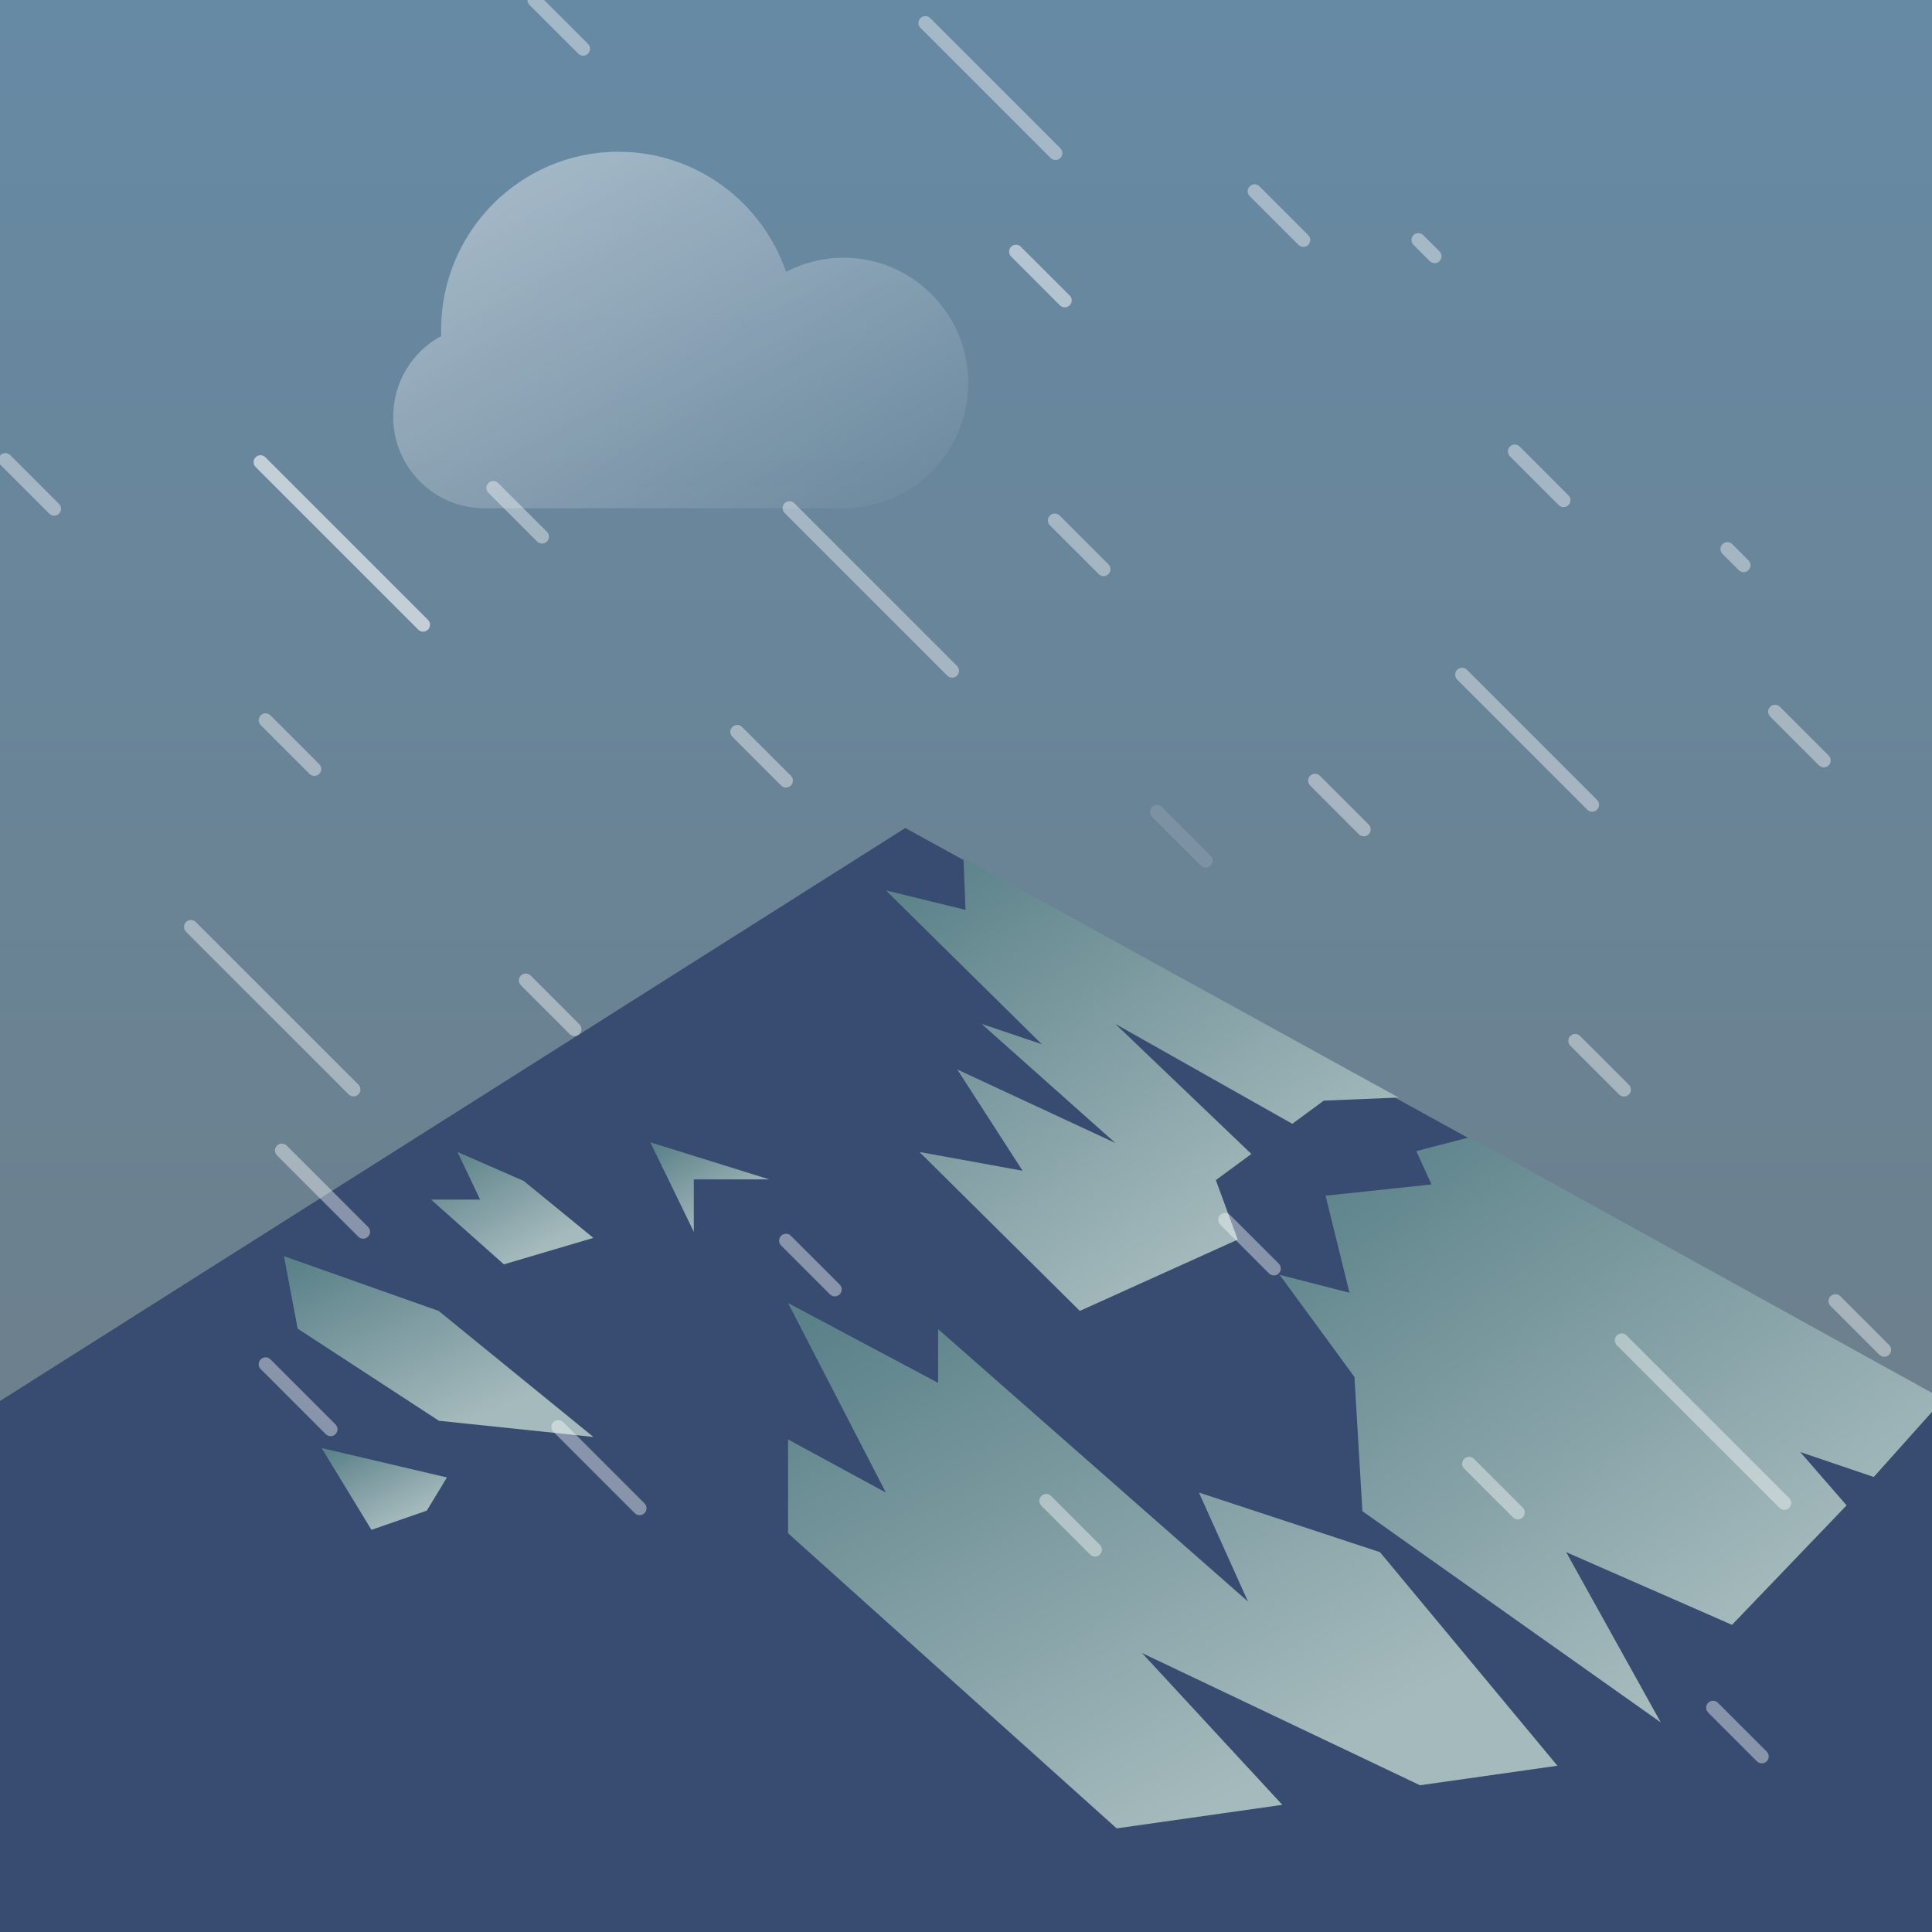
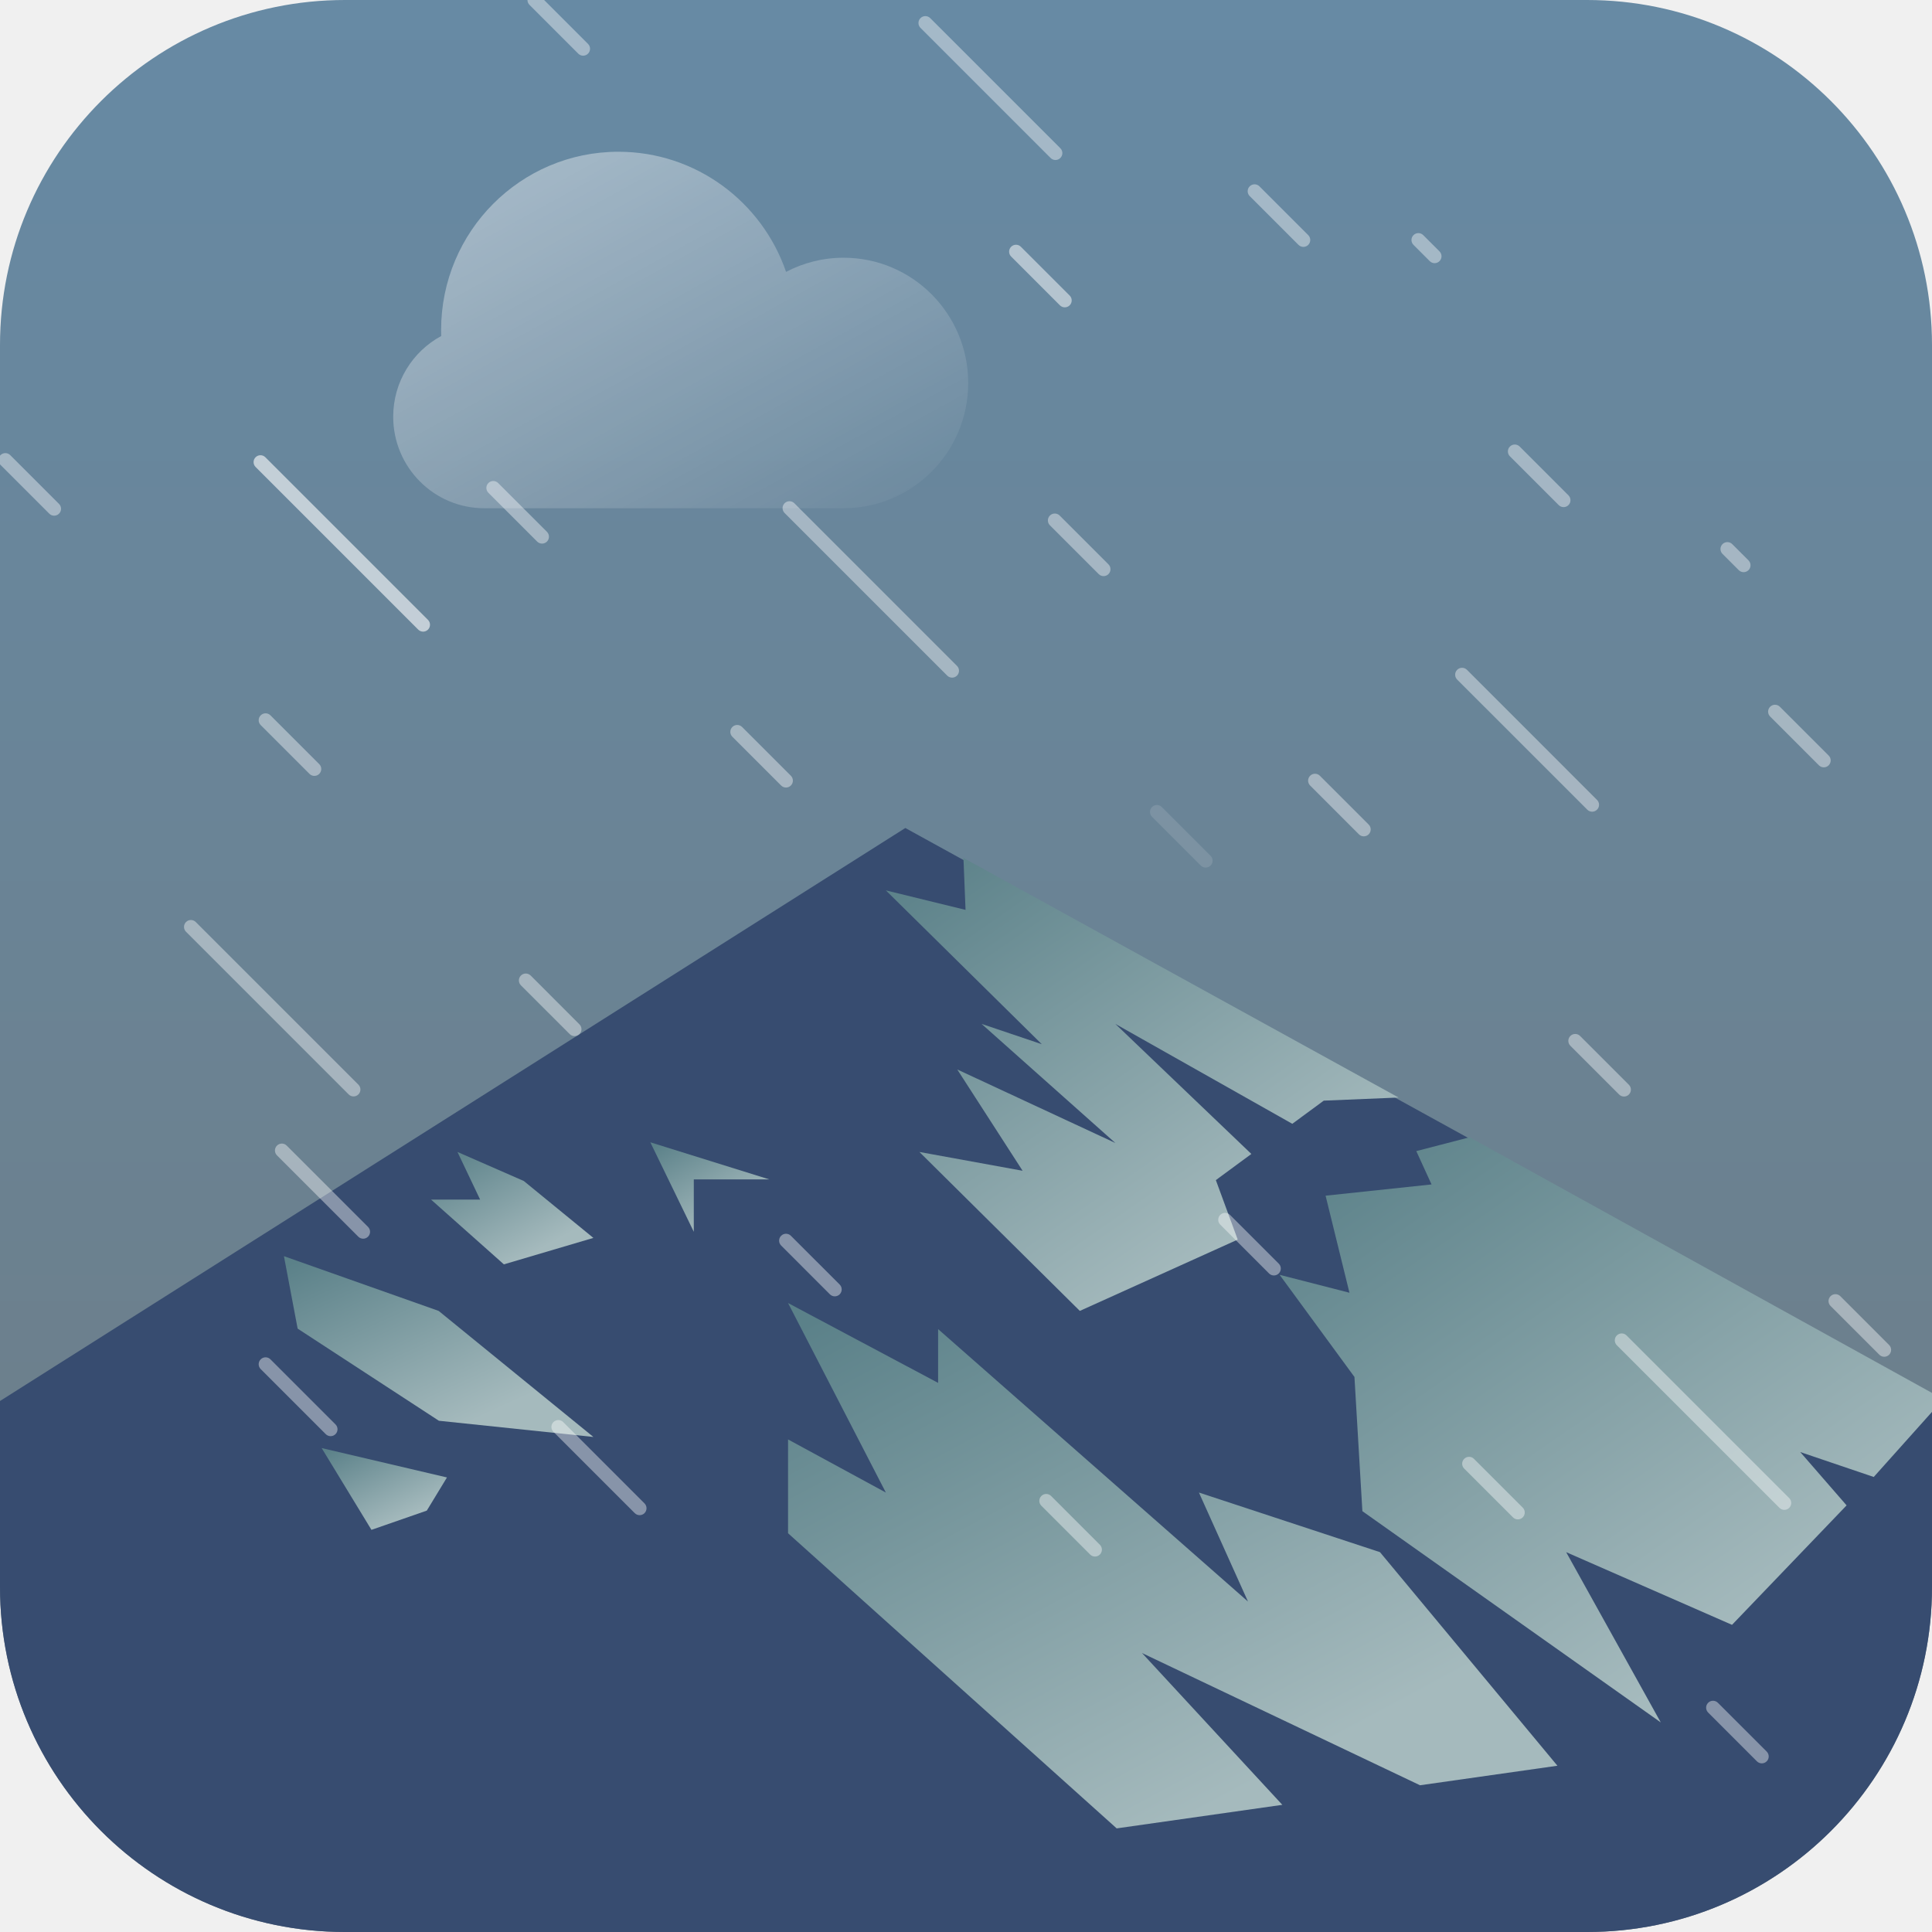
<svg xmlns="http://www.w3.org/2000/svg" width="84" height="84" viewBox="0 0 84 84" fill="none">
-   <g id="dc0150da" clip-path="url(#f1b4d93f)">
-     <rect width="84" height="84" fill="url(#29cc80f6)" />
-     <g id="e503bc6e">
-       <path id="87a51f34" fill-rule="evenodd" clip-rule="evenodd" d="M39.362 36L100.96 69.919V98.97H-17L-16.442 71.32L39.362 36Z" fill="#374C70" />
-       <path id="359a20b7" fill-rule="evenodd" clip-rule="evenodd" d="M38.515 38.712L41.98 39.56L41.889 37.302L60.809 47.719L57.555 47.854L56.187 48.861L48.493 44.517L54.407 50.172L52.863 51.309L53.814 53.895L46.949 56.996L39.974 50.085L44.461 50.903L41.62 46.499L48.493 49.695L42.677 44.517L45.295 45.4L38.515 38.712Z" fill="url(#fef5f5b6)" />
-       <path id="1fae749d" fill-rule="evenodd" clip-rule="evenodd" d="M61.578 50.048L63.895 49.447L84.494 60.834L81.467 64.216L78.272 63.133L80.287 65.451L75.305 70.645L68.094 67.485L72.207 74.887L59.234 65.703L58.889 59.867L55.636 55.427L58.672 56.206L57.634 51.986L62.241 51.497L61.578 50.048Z" fill="url(#d0348613)" />
-       <path id="ab7c6ff5" fill-rule="evenodd" clip-rule="evenodd" d="M34.263 56.653L40.787 60.125V57.787L54.26 69.632L52.127 64.893L59.999 67.485L67.714 76.771L61.74 77.62L49.653 71.871L55.753 78.471L48.551 79.495L34.263 66.663V62.584L38.515 64.893L34.263 56.653Z" fill="url(#466dc70d)" />
-       <path id="c67fb855" fill-rule="evenodd" clip-rule="evenodd" d="M12.941 57.766L12.345 54.616L19.072 56.996L25.799 62.476L19.082 61.772L12.941 57.766Z" fill="url(#e6c63db3)" />
-       <path id="1b4fe313" fill-rule="evenodd" clip-rule="evenodd" d="M16.15 66.515L13.985 62.959L19.433 64.237L18.556 65.679L16.15 66.515Z" fill="url(#2a78edb3)" />
-       <path id="4ff0610a" fill-rule="evenodd" clip-rule="evenodd" d="M30.165 53.556L28.275 49.665L33.447 51.278H30.165V53.556Z" fill="url(#6b6beb63)" />
-       <path id="3f04e755" fill-rule="evenodd" clip-rule="evenodd" d="M18.741 52.156H20.875L19.89 50.085L22.773 51.347L25.799 53.822L21.908 54.972L18.741 52.156Z" fill="url(#a9af3d99)" />
-       <path id="cc680a3d" opacity="0.4" fill-rule="evenodd" clip-rule="evenodd" d="M21.234 21.425C21.117 21.308 21.117 21.118 21.234 21.001C21.351 20.884 21.541 20.884 21.658 21.001L23.78 23.122C23.897 23.24 23.897 23.43 23.78 23.547C23.663 23.664 23.473 23.664 23.355 23.547L21.234 21.425ZM31.841 32.032C31.724 31.915 31.724 31.725 31.841 31.608C31.958 31.491 32.148 31.491 32.265 31.608L34.386 33.729C34.503 33.846 34.503 34.036 34.386 34.153C34.269 34.27 34.079 34.27 33.962 34.153L31.841 32.032ZM53.054 52.821C52.937 52.938 52.937 53.128 53.054 53.245L55.175 55.367C55.292 55.484 55.482 55.484 55.599 55.367C55.717 55.249 55.717 55.059 55.599 54.942L53.478 52.821C53.361 52.704 53.171 52.704 53.054 52.821ZM63.66 63.852C63.543 63.735 63.543 63.545 63.66 63.428C63.778 63.31 63.968 63.31 64.085 63.428L66.206 65.549C66.323 65.666 66.323 65.856 66.206 65.973C66.089 66.09 65.899 66.09 65.782 65.973L63.66 63.852ZM74.267 74.034C74.15 74.151 74.15 74.341 74.267 74.458L76.388 76.58C76.505 76.697 76.695 76.697 76.813 76.58C76.93 76.463 76.93 76.273 76.813 76.155L74.691 74.034C74.574 73.917 74.384 73.917 74.267 74.034Z" fill="white" />
-       <path id="c97ef831" opacity="0.4" fill-rule="evenodd" clip-rule="evenodd" d="M23.021 0.212C22.904 0.095 22.904 -0.095 23.021 -0.212C23.138 -0.329 23.328 -0.329 23.445 -0.212L25.566 1.909C25.684 2.026 25.684 2.216 25.566 2.333C25.449 2.451 25.259 2.451 25.142 2.333L23.021 0.212ZM45.648 22.84C45.531 22.722 45.531 22.532 45.648 22.415C45.765 22.298 45.955 22.298 46.072 22.415L48.194 24.537C48.311 24.654 48.311 24.844 48.194 24.961C48.077 25.078 47.887 25.078 47.77 24.961L45.648 22.84ZM56.962 33.729C56.845 33.846 56.845 34.036 56.962 34.153L59.083 36.275C59.2 36.392 59.39 36.392 59.508 36.275C59.625 36.157 59.625 35.967 59.508 35.85L57.386 33.729C57.269 33.612 57.079 33.612 56.962 33.729ZM68.276 45.467C68.159 45.35 68.159 45.16 68.276 45.043C68.393 44.925 68.583 44.925 68.7 45.043L70.821 47.164C70.938 47.281 70.938 47.471 70.821 47.588C70.704 47.705 70.514 47.705 70.397 47.588L68.276 45.467ZM79.589 56.356C79.472 56.474 79.472 56.663 79.589 56.781L81.711 58.902C81.828 59.019 82.018 59.019 82.135 58.902C82.252 58.785 82.252 58.595 82.135 58.478L80.014 56.356C79.897 56.239 79.707 56.239 79.589 56.356ZM90.903 68.094C90.786 67.977 90.786 67.787 90.903 67.67C91.02 67.553 91.21 67.553 91.327 67.67L93.449 69.791C93.566 69.909 93.566 70.099 93.449 70.216C93.332 70.333 93.142 70.333 93.024 70.216L90.903 68.094ZM102.217 78.984C102.1 79.101 102.1 79.291 102.217 79.408L104.338 81.529C104.455 81.647 104.645 81.647 104.762 81.529C104.88 81.412 104.88 81.222 104.762 81.105L102.641 78.984C102.524 78.867 102.334 78.867 102.217 78.984Z" fill="white" />
-       <path id="f2fc6e82" opacity="0.4" fill-rule="evenodd" clip-rule="evenodd" d="M54.334 8.526C54.217 8.409 54.217 8.219 54.334 8.102C54.452 7.984 54.642 7.984 54.759 8.102L56.88 10.223C56.997 10.34 56.997 10.53 56.88 10.647C56.763 10.764 56.573 10.764 56.456 10.647L54.334 8.526ZM65.648 19.84C65.531 19.722 65.531 19.532 65.648 19.415C65.765 19.298 65.955 19.298 66.073 19.415L68.194 21.537C68.311 21.654 68.311 21.844 68.194 21.961C68.077 22.078 67.887 22.078 67.77 21.961L65.648 19.84ZM76.962 30.729C76.845 30.846 76.845 31.036 76.962 31.153L79.083 33.275C79.2 33.392 79.39 33.392 79.507 33.275C79.625 33.157 79.625 32.967 79.507 32.85L77.386 30.729C77.269 30.612 77.079 30.612 76.962 30.729Z" fill="white" />
-       <path id="38e5af5e" opacity="0.4" fill-rule="evenodd" clip-rule="evenodd" d="M0.021 20.212C-0.096 20.095 -0.096 19.905 0.021 19.788C0.138 19.671 0.328 19.671 0.445 19.788L2.566 21.909C2.684 22.026 2.684 22.216 2.566 22.333C2.449 22.451 2.259 22.451 2.142 22.333L0.021 20.212ZM11.335 31.526C11.217 31.409 11.217 31.219 11.335 31.102C11.452 30.984 11.642 30.984 11.759 31.102L13.88 33.223C13.997 33.34 13.997 33.53 13.88 33.647C13.763 33.764 13.573 33.764 13.456 33.647L11.335 31.526ZM22.648 42.415C22.531 42.532 22.531 42.722 22.648 42.84L24.77 44.961C24.887 45.078 25.077 45.078 25.194 44.961C25.311 44.844 25.311 44.654 25.194 44.537L23.073 42.415C22.955 42.298 22.765 42.298 22.648 42.415ZM33.962 54.153C33.845 54.036 33.845 53.846 33.962 53.729C34.079 53.612 34.269 53.612 34.386 53.729L36.508 55.85C36.625 55.967 36.625 56.157 36.508 56.275C36.39 56.392 36.2 56.392 36.083 56.275L33.962 54.153ZM45.276 65.043C45.158 65.16 45.158 65.35 45.276 65.467L47.397 67.588C47.514 67.705 47.704 67.705 47.821 67.588C47.938 67.471 47.938 67.281 47.821 67.164L45.7 65.043C45.583 64.925 45.393 64.925 45.276 65.043ZM67.903 88.094C67.786 87.977 67.786 87.787 67.903 87.67C68.02 87.553 68.21 87.553 68.327 87.67L70.449 89.791C70.566 89.909 70.566 90.099 70.449 90.216C70.332 90.333 70.142 90.333 70.024 90.216L67.903 88.094ZM79.217 98.984C79.1 99.101 79.1 99.291 79.217 99.408L81.338 101.529C81.455 101.647 81.645 101.647 81.762 101.529C81.88 101.412 81.88 101.222 81.762 101.105L79.641 98.984C79.524 98.867 79.334 98.867 79.217 98.984Z" fill="white" />
-       <path id="d8f87482" opacity="0.4" fill-rule="evenodd" clip-rule="evenodd" d="M12.042 50.233C11.925 50.116 11.925 49.926 12.042 49.809C12.159 49.691 12.349 49.691 12.466 49.809L16.002 53.344C16.119 53.461 16.119 53.651 16.002 53.768C15.884 53.886 15.694 53.886 15.577 53.768L12.042 50.233ZM24.062 62.254C23.945 62.136 23.945 61.947 24.062 61.829C24.18 61.712 24.37 61.712 24.487 61.829L28.022 65.365C28.139 65.482 28.139 65.672 28.022 65.789C27.905 65.906 27.715 65.906 27.598 65.789L24.062 62.254ZM48.104 85.871C47.987 85.988 47.987 86.178 48.104 86.295L51.64 89.831C51.757 89.948 51.947 89.948 52.064 89.831C52.181 89.714 52.181 89.524 52.064 89.407L48.528 85.871C48.411 85.754 48.221 85.754 48.104 85.871ZM60.125 98.316C60.008 98.199 60.008 98.009 60.125 97.892C60.242 97.775 60.432 97.775 60.549 97.892L64.085 101.427C64.202 101.545 64.202 101.734 64.085 101.852C63.968 101.969 63.778 101.969 63.66 101.852L60.125 98.316ZM72.146 109.913C72.029 110.03 72.029 110.22 72.146 110.337L75.681 113.872C75.798 113.99 75.988 113.99 76.106 113.872C76.223 113.755 76.223 113.565 76.106 113.448L72.57 109.913C72.453 109.795 72.263 109.795 72.146 109.913Z" fill="white" />
-       <path id="a6540b15" opacity="0.4" d="M11.335 59.526C11.217 59.409 11.217 59.219 11.335 59.102C11.452 58.984 11.642 58.984 11.759 59.102L14.587 61.93C14.704 62.047 14.704 62.237 14.587 62.354C14.47 62.471 14.28 62.471 14.163 62.354L11.335 59.526Z" fill="white" />
-       <path id="d355331e" opacity="0.4" fill-rule="evenodd" clip-rule="evenodd" d="M40.021 0.788C39.904 0.905 39.904 1.095 40.021 1.212L45.678 6.869C45.795 6.986 45.985 6.986 46.102 6.869C46.219 6.752 46.219 6.562 46.102 6.445L40.445 0.788C40.328 0.671 40.138 0.671 40.021 0.788ZM63.355 29.122C63.238 29.239 63.238 29.43 63.355 29.547L69.012 35.203C69.129 35.321 69.319 35.321 69.436 35.203C69.554 35.086 69.554 34.896 69.436 34.779L63.78 29.122C63.663 29.005 63.472 29.005 63.355 29.122Z" fill="white" />
-       <path id="ab607502" opacity="0.4" fill-rule="evenodd" clip-rule="evenodd" d="M61.456 10.223C61.339 10.34 61.339 10.53 61.456 10.647L62.163 11.354C62.28 11.471 62.47 11.471 62.587 11.354C62.704 11.237 62.704 11.047 62.587 10.93L61.88 10.223C61.763 10.106 61.573 10.106 61.456 10.223ZM74.891 23.658C74.774 23.775 74.774 23.965 74.891 24.082L75.598 24.789C75.715 24.906 75.905 24.906 76.022 24.789C76.139 24.672 76.139 24.482 76.022 24.365L75.315 23.658C75.198 23.541 75.008 23.541 74.891 23.658Z" fill="white" />
-       <path id="395b3390" opacity="0.4" fill-rule="evenodd" clip-rule="evenodd" d="M34.113 22.304C33.996 22.187 33.996 21.997 34.113 21.88C34.23 21.763 34.42 21.763 34.537 21.88L41.608 28.951C41.725 29.068 41.725 29.258 41.608 29.375C41.491 29.492 41.301 29.492 41.184 29.375L34.113 22.304ZM8.088 40.512C7.971 40.395 7.971 40.205 8.088 40.088C8.205 39.971 8.395 39.971 8.512 40.088L15.583 47.159C15.7 47.276 15.7 47.466 15.583 47.583C15.466 47.7 15.276 47.7 15.159 47.583L8.088 40.512ZM70.296 58.063C70.179 58.181 70.179 58.371 70.296 58.488L77.368 65.559C77.485 65.676 77.675 65.676 77.792 65.559C77.909 65.442 77.909 65.252 77.792 65.135L70.721 58.063C70.604 57.946 70.414 57.946 70.296 58.063Z" fill="white" />
-       <path id="856c8a65" opacity="0.9" d="M26.968 22.097H36.679C39.671 22.097 42.096 19.659 42.096 16.652C42.096 13.644 39.671 11.206 36.679 11.206C35.776 11.206 34.925 11.428 34.177 11.821C33.134 8.782 30.265 6.598 26.887 6.598C22.63 6.598 19.179 10.068 19.179 14.348C19.179 14.435 19.18 14.523 19.183 14.61C17.941 15.281 17.096 16.6 17.096 18.118C17.096 20.316 18.868 22.097 21.054 22.097H26.887C26.9 22.097 26.968 22.097 26.968 22.097H26.887H26.968Z" fill="url(#45683acf)" />
-       <path id="e4fc789e" opacity="0.6" d="M11.113 20.304C10.996 20.187 10.996 19.997 11.113 19.88C11.23 19.763 11.42 19.763 11.537 19.88L18.608 26.951C18.725 27.068 18.725 27.258 18.608 27.375C18.491 27.492 18.301 27.492 18.184 27.375L11.113 20.304Z" fill="white" />
-       <path id="96283392" opacity="0.121" d="M50.088 35.512C49.971 35.395 49.971 35.205 50.088 35.088C50.205 34.971 50.395 34.971 50.512 35.088L52.633 37.209C52.751 37.326 52.751 37.516 52.633 37.633C52.516 37.751 52.326 37.751 52.209 37.633L50.088 35.512Z" fill="white" />
-       <path id="16ae42be" opacity="0.5" d="M43.962 11.153C43.845 11.036 43.845 10.846 43.962 10.729C44.079 10.612 44.269 10.612 44.386 10.729L46.508 12.85C46.625 12.967 46.625 13.157 46.508 13.275C46.39 13.392 46.2 13.392 46.083 13.275L43.962 11.153Z" fill="white" />
+   <g id="dc0150da">
+     <g clip-path="url(#f1b4d93f)">
+       <rect width="84" height="84" rx="15" fill="url(#29cc80f6)" />
+       <g id="e503bc6e">
+         <path id="87a51f34" fill-rule="evenodd" clip-rule="evenodd" d="M39.362 36L100.96 69.919V98.97H-17L-16.442 71.32L39.362 36Z" fill="#374C70" />
+         <path id="359a20b7" fill-rule="evenodd" clip-rule="evenodd" d="M38.515 38.712L41.98 39.56L41.889 37.302L60.809 47.719L57.555 47.854L56.187 48.861L48.493 44.517L54.407 50.172L52.863 51.309L53.814 53.895L46.949 56.996L39.974 50.085L44.461 50.903L41.62 46.499L48.493 49.695L42.677 44.517L45.295 45.4L38.515 38.712Z" fill="url(#fef5f5b6)" />
+         <path id="1fae749d" fill-rule="evenodd" clip-rule="evenodd" d="M61.578 50.048L63.895 49.447L84.494 60.834L81.467 64.216L78.272 63.133L80.287 65.451L75.305 70.645L68.094 67.485L72.207 74.887L59.234 65.703L58.889 59.867L55.636 55.427L58.672 56.206L57.634 51.986L62.241 51.497L61.578 50.048Z" fill="url(#d0348613)" />
+         <path id="ab7c6ff5" fill-rule="evenodd" clip-rule="evenodd" d="M34.263 56.653L40.787 60.125V57.787L54.26 69.632L52.127 64.893L59.999 67.485L67.714 76.771L61.74 77.62L49.653 71.871L55.753 78.471L48.551 79.495L34.263 66.663V62.584L38.515 64.893L34.263 56.653Z" fill="url(#466dc70d)" />
+         <path id="c67fb855" fill-rule="evenodd" clip-rule="evenodd" d="M12.941 57.766L12.345 54.616L19.072 56.996L25.799 62.476L19.082 61.772L12.941 57.766Z" fill="url(#e6c63db3)" />
+         <path id="1b4fe313" fill-rule="evenodd" clip-rule="evenodd" d="M16.15 66.515L13.985 62.959L19.433 64.237L18.556 65.679L16.15 66.515Z" fill="url(#2a78edb3)" />
+         <path id="4ff0610a" fill-rule="evenodd" clip-rule="evenodd" d="M30.165 53.556L28.275 49.665L33.447 51.278H30.165V53.556Z" fill="url(#6b6beb63)" />
+         <path id="3f04e755" fill-rule="evenodd" clip-rule="evenodd" d="M18.741 52.156H20.875L19.89 50.085L22.773 51.347L25.799 53.822L21.908 54.972L18.741 52.156Z" fill="url(#a9af3d99)" />
+         <path id="cc680a3d" opacity="0.4" fill-rule="evenodd" clip-rule="evenodd" d="M21.234 21.425C21.117 21.308 21.117 21.118 21.234 21.001C21.351 20.884 21.541 20.884 21.658 21.001L23.78 23.122C23.897 23.24 23.897 23.43 23.78 23.547C23.663 23.664 23.473 23.664 23.355 23.547L21.234 21.425ZM31.841 32.032C31.724 31.915 31.724 31.725 31.841 31.608C31.958 31.491 32.148 31.491 32.265 31.608L34.386 33.729C34.503 33.846 34.503 34.036 34.386 34.153C34.269 34.27 34.079 34.27 33.962 34.153L31.841 32.032ZM53.054 52.821C52.937 52.938 52.937 53.128 53.054 53.245L55.175 55.367C55.292 55.484 55.482 55.484 55.599 55.367C55.717 55.249 55.717 55.059 55.599 54.942L53.478 52.821C53.361 52.704 53.171 52.704 53.054 52.821ZM63.66 63.852C63.543 63.735 63.543 63.545 63.66 63.428C63.778 63.31 63.968 63.31 64.085 63.428L66.206 65.549C66.323 65.666 66.323 65.856 66.206 65.973C66.089 66.09 65.899 66.09 65.782 65.973L63.66 63.852ZM74.267 74.034C74.15 74.151 74.15 74.341 74.267 74.458L76.388 76.58C76.505 76.697 76.695 76.697 76.813 76.58C76.93 76.463 76.93 76.273 76.813 76.155L74.691 74.034C74.574 73.917 74.384 73.917 74.267 74.034Z" fill="white" />
+         <path id="c97ef831" opacity="0.4" fill-rule="evenodd" clip-rule="evenodd" d="M23.021 0.212C22.904 0.095 22.904 -0.095 23.021 -0.212C23.138 -0.329 23.328 -0.329 23.445 -0.212L25.566 1.909C25.684 2.026 25.684 2.216 25.566 2.333C25.449 2.451 25.259 2.451 25.142 2.333L23.021 0.212ZM45.648 22.84C45.531 22.722 45.531 22.532 45.648 22.415C45.765 22.298 45.955 22.298 46.072 22.415L48.194 24.537C48.311 24.654 48.311 24.844 48.194 24.961C48.077 25.078 47.887 25.078 47.77 24.961L45.648 22.84ZM56.962 33.729C56.845 33.846 56.845 34.036 56.962 34.153L59.083 36.275C59.2 36.392 59.39 36.392 59.508 36.275C59.625 36.157 59.625 35.967 59.508 35.85L57.386 33.729C57.269 33.612 57.079 33.612 56.962 33.729ZM68.276 45.467C68.159 45.35 68.159 45.16 68.276 45.043C68.393 44.925 68.583 44.925 68.7 45.043L70.821 47.164C70.938 47.281 70.938 47.471 70.821 47.588C70.704 47.705 70.514 47.705 70.397 47.588L68.276 45.467ZM79.589 56.356C79.472 56.474 79.472 56.663 79.589 56.781L81.711 58.902C81.828 59.019 82.018 59.019 82.135 58.902C82.252 58.785 82.252 58.595 82.135 58.478L80.014 56.356C79.897 56.239 79.707 56.239 79.589 56.356ZM90.903 68.094C90.786 67.977 90.786 67.787 90.903 67.67C91.02 67.553 91.21 67.553 91.327 67.67L93.449 69.791C93.566 69.909 93.566 70.099 93.449 70.216C93.332 70.333 93.142 70.333 93.024 70.216L90.903 68.094ZM102.217 78.984C102.1 79.101 102.1 79.291 102.217 79.408L104.338 81.529C104.455 81.647 104.645 81.647 104.762 81.529C104.88 81.412 104.88 81.222 104.762 81.105L102.641 78.984C102.524 78.867 102.334 78.867 102.217 78.984Z" fill="white" />
+         <path id="f2fc6e82" opacity="0.4" fill-rule="evenodd" clip-rule="evenodd" d="M54.334 8.526C54.217 8.409 54.217 8.219 54.334 8.102C54.452 7.984 54.642 7.984 54.759 8.102L56.88 10.223C56.997 10.34 56.997 10.53 56.88 10.647C56.763 10.764 56.573 10.764 56.456 10.647L54.334 8.526ZM65.648 19.84C65.531 19.722 65.531 19.532 65.648 19.415C65.765 19.298 65.955 19.298 66.073 19.415L68.194 21.537C68.311 21.654 68.311 21.844 68.194 21.961C68.077 22.078 67.887 22.078 67.77 21.961L65.648 19.84ZM76.962 30.729C76.845 30.846 76.845 31.036 76.962 31.153L79.083 33.275C79.2 33.392 79.39 33.392 79.507 33.275C79.625 33.157 79.625 32.967 79.507 32.85L77.386 30.729C77.269 30.612 77.079 30.612 76.962 30.729Z" fill="white" />
+         <path id="38e5af5e" opacity="0.4" fill-rule="evenodd" clip-rule="evenodd" d="M0.021 20.212C-0.096 20.095 -0.096 19.905 0.021 19.788C0.138 19.671 0.328 19.671 0.445 19.788L2.566 21.909C2.684 22.026 2.684 22.216 2.566 22.333C2.449 22.451 2.259 22.451 2.142 22.333L0.021 20.212ZM11.335 31.526C11.217 31.409 11.217 31.219 11.335 31.102C11.452 30.984 11.642 30.984 11.759 31.102L13.88 33.223C13.997 33.34 13.997 33.53 13.88 33.647C13.763 33.764 13.573 33.764 13.456 33.647L11.335 31.526ZM22.648 42.415C22.531 42.532 22.531 42.722 22.648 42.84L24.77 44.961C24.887 45.078 25.077 45.078 25.194 44.961C25.311 44.844 25.311 44.654 25.194 44.537L23.073 42.415C22.955 42.298 22.765 42.298 22.648 42.415ZM33.962 54.153C33.845 54.036 33.845 53.846 33.962 53.729C34.079 53.612 34.269 53.612 34.386 53.729L36.508 55.85C36.625 55.967 36.625 56.157 36.508 56.275C36.39 56.392 36.2 56.392 36.083 56.275L33.962 54.153ZM45.276 65.043C45.158 65.16 45.158 65.35 45.276 65.467L47.397 67.588C47.514 67.705 47.704 67.705 47.821 67.588C47.938 67.471 47.938 67.281 47.821 67.164L45.7 65.043C45.583 64.925 45.393 64.925 45.276 65.043ZM67.903 88.094C67.786 87.977 67.786 87.787 67.903 87.67C68.02 87.553 68.21 87.553 68.327 87.67L70.449 89.791C70.566 89.909 70.566 90.099 70.449 90.216C70.332 90.333 70.142 90.333 70.024 90.216L67.903 88.094ZM79.217 98.984C79.1 99.101 79.1 99.291 79.217 99.408L81.338 101.529C81.455 101.647 81.645 101.647 81.762 101.529C81.88 101.412 81.88 101.222 81.762 101.105L79.641 98.984C79.524 98.867 79.334 98.867 79.217 98.984Z" fill="white" />
+         <path id="d8f87482" opacity="0.4" fill-rule="evenodd" clip-rule="evenodd" d="M12.042 50.233C11.925 50.116 11.925 49.926 12.042 49.809C12.159 49.691 12.349 49.691 12.466 49.809L16.002 53.344C16.119 53.461 16.119 53.651 16.002 53.768C15.884 53.886 15.694 53.886 15.577 53.768L12.042 50.233ZM24.062 62.254C23.945 62.136 23.945 61.947 24.062 61.829C24.18 61.712 24.37 61.712 24.487 61.829L28.022 65.365C28.139 65.482 28.139 65.672 28.022 65.789C27.905 65.906 27.715 65.906 27.598 65.789L24.062 62.254ZM48.104 85.871C47.987 85.988 47.987 86.178 48.104 86.295L51.64 89.831C51.757 89.948 51.947 89.948 52.064 89.831C52.181 89.714 52.181 89.524 52.064 89.407L48.528 85.871C48.411 85.754 48.221 85.754 48.104 85.871ZM60.125 98.316C60.008 98.199 60.008 98.009 60.125 97.892C60.242 97.775 60.432 97.775 60.549 97.892L64.085 101.427C64.202 101.545 64.202 101.734 64.085 101.852C63.968 101.969 63.778 101.969 63.66 101.852L60.125 98.316ZM72.146 109.913C72.029 110.03 72.029 110.22 72.146 110.337L75.681 113.872C75.798 113.99 75.988 113.99 76.106 113.872C76.223 113.755 76.223 113.565 76.106 113.448L72.57 109.913C72.453 109.795 72.263 109.795 72.146 109.913Z" fill="white" />
+         <path id="a6540b15" opacity="0.4" d="M11.335 59.526C11.217 59.409 11.217 59.219 11.335 59.102C11.452 58.984 11.642 58.984 11.759 59.102L14.587 61.93C14.704 62.047 14.704 62.237 14.587 62.354C14.47 62.471 14.28 62.471 14.163 62.354L11.335 59.526Z" fill="white" />
+         <path id="d355331e" opacity="0.4" fill-rule="evenodd" clip-rule="evenodd" d="M40.021 0.788C39.904 0.905 39.904 1.095 40.021 1.212L45.678 6.869C45.795 6.986 45.985 6.986 46.102 6.869C46.219 6.752 46.219 6.562 46.102 6.445L40.445 0.788C40.328 0.671 40.138 0.671 40.021 0.788ZM63.355 29.122C63.238 29.239 63.238 29.43 63.355 29.547L69.012 35.203C69.129 35.321 69.319 35.321 69.436 35.203C69.554 35.086 69.554 34.896 69.436 34.779L63.78 29.122C63.663 29.005 63.472 29.005 63.355 29.122Z" fill="white" />
+         <path id="ab607502" opacity="0.4" fill-rule="evenodd" clip-rule="evenodd" d="M61.456 10.223C61.339 10.34 61.339 10.53 61.456 10.647L62.163 11.354C62.28 11.471 62.47 11.471 62.587 11.354C62.704 11.237 62.704 11.047 62.587 10.93L61.88 10.223C61.763 10.106 61.573 10.106 61.456 10.223ZM74.891 23.658C74.774 23.775 74.774 23.965 74.891 24.082L75.598 24.789C75.715 24.906 75.905 24.906 76.022 24.789C76.139 24.672 76.139 24.482 76.022 24.365L75.315 23.658C75.198 23.541 75.008 23.541 74.891 23.658Z" fill="white" />
+         <path id="395b3390" opacity="0.4" fill-rule="evenodd" clip-rule="evenodd" d="M34.113 22.304C33.996 22.187 33.996 21.997 34.113 21.88C34.23 21.763 34.42 21.763 34.537 21.88L41.608 28.951C41.725 29.068 41.725 29.258 41.608 29.375C41.491 29.492 41.301 29.492 41.184 29.375L34.113 22.304ZM8.088 40.512C7.971 40.395 7.971 40.205 8.088 40.088C8.205 39.971 8.395 39.971 8.512 40.088L15.583 47.159C15.7 47.276 15.7 47.466 15.583 47.583C15.466 47.7 15.276 47.7 15.159 47.583L8.088 40.512ZM70.296 58.063C70.179 58.181 70.179 58.371 70.296 58.488L77.368 65.559C77.485 65.676 77.675 65.676 77.792 65.559C77.909 65.442 77.909 65.252 77.792 65.135L70.721 58.063C70.604 57.946 70.414 57.946 70.296 58.063Z" fill="white" />
+         <path id="856c8a65" opacity="0.9" d="M26.968 22.097H36.679C39.671 22.097 42.096 19.659 42.096 16.652C42.096 13.644 39.671 11.206 36.679 11.206C35.776 11.206 34.925 11.428 34.177 11.821C33.134 8.782 30.265 6.598 26.887 6.598C22.63 6.598 19.179 10.068 19.179 14.348C19.179 14.435 19.18 14.523 19.183 14.61C17.941 15.281 17.096 16.6 17.096 18.118C17.096 20.316 18.868 22.097 21.054 22.097H26.887C26.9 22.097 26.968 22.097 26.968 22.097H26.887H26.968Z" fill="url(#45683acf)" />
+         <path id="e4fc789e" opacity="0.6" d="M11.113 20.304C10.996 20.187 10.996 19.997 11.113 19.88C11.23 19.763 11.42 19.763 11.537 19.88L18.608 26.951C18.725 27.068 18.725 27.258 18.608 27.375C18.491 27.492 18.301 27.492 18.184 27.375L11.113 20.304Z" fill="white" />
+         <path id="96283392" opacity="0.121" d="M50.088 35.512C49.971 35.395 49.971 35.205 50.088 35.088C50.205 34.971 50.395 34.971 50.512 35.088L52.633 37.209C52.751 37.326 52.751 37.516 52.633 37.633C52.516 37.751 52.326 37.751 52.209 37.633L50.088 35.512Z" fill="white" />
+         <path id="16ae42be" opacity="0.5" d="M43.962 11.153C43.845 11.036 43.845 10.846 43.962 10.729C44.079 10.612 44.269 10.612 44.386 10.729L46.508 12.85C46.625 12.967 46.625 13.157 46.508 13.275C46.39 13.392 46.2 13.392 46.083 13.275L43.962 11.153Z" fill="white" />
+       </g>
    </g>
  </g>
  <defs>
    <linearGradient id="29cc80f6" x1="90.762" y1="84" x2="90.762" y2="-7.399" gradientUnits="userSpaceOnUse">
      <stop stop-color="#6E7C84" />
      <stop offset="1" stop-color="#668BA7" />
    </linearGradient>
    <linearGradient id="fef5f5b6" x1="31.023" y1="43.677" x2="43.318" y2="61.376" gradientUnits="userSpaceOnUse">
      <stop stop-color="#5B8189" />
      <stop offset="1" stop-color="#A5BABD" />
    </linearGradient>
    <linearGradient id="d0348613" x1="45.939" y1="57.682" x2="61.808" y2="80.576" gradientUnits="userSpaceOnUse">
      <stop stop-color="#5B8189" />
      <stop offset="1" stop-color="#A5BABD" />
    </linearGradient>
    <linearGradient id="466dc70d" x1="23.022" y1="64.047" x2="35.705" y2="87.67" gradientUnits="userSpaceOnUse">
      <stop stop-color="#5B8189" />
      <stop offset="1" stop-color="#A5BABD" />
    </linearGradient>
    <linearGradient id="e6c63db3" x1="7.824" y1="57.16" x2="11.797" y2="65.808" gradientUnits="userSpaceOnUse">
      <stop stop-color="#5B8189" />
      <stop offset="1" stop-color="#A5BABD" />
    </linearGradient>
    <linearGradient id="2a78edb3" x1="12.155" y1="64.11" x2="14.079" y2="67.86" gradientUnits="userSpaceOnUse">
      <stop stop-color="#5B8189" />
      <stop offset="1" stop-color="#A5BABD" />
    </linearGradient>
    <linearGradient id="6b6beb63" x1="26.537" y1="50.924" x2="28.808" y2="54.765" gradientUnits="userSpaceOnUse">
      <stop stop-color="#5B8189" />
      <stop offset="1" stop-color="#A5BABD" />
    </linearGradient>
    <linearGradient id="a9af3d99" x1="16.369" y1="51.667" x2="19.103" y2="56.689" gradientUnits="userSpaceOnUse">
      <stop stop-color="#5B8189" />
      <stop offset="1" stop-color="#A5BABD" />
    </linearGradient>
    <linearGradient id="45683acf" x1="21.708" y1="-24.945" x2="46.323" y2="19.77" gradientUnits="userSpaceOnUse">
      <stop stop-color="white" />
      <stop offset="1" stop-color="white" stop-opacity="0.01" />
    </linearGradient>
    <clipPath id="f1b4d93f">
-       <rect width="84" height="84" fill="white" />
+       <rect width="84" height="84" rx="15" fill="white" />
    </clipPath>
  </defs>
</svg>
